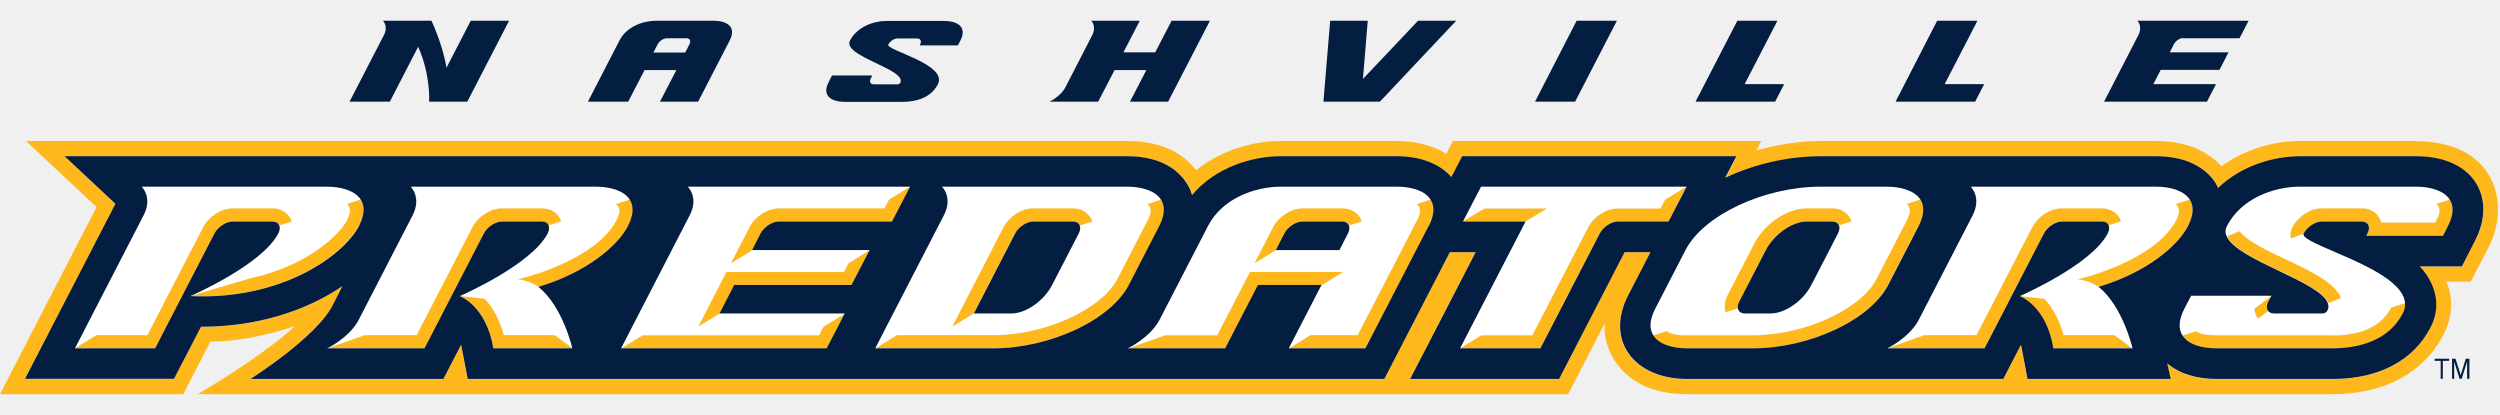
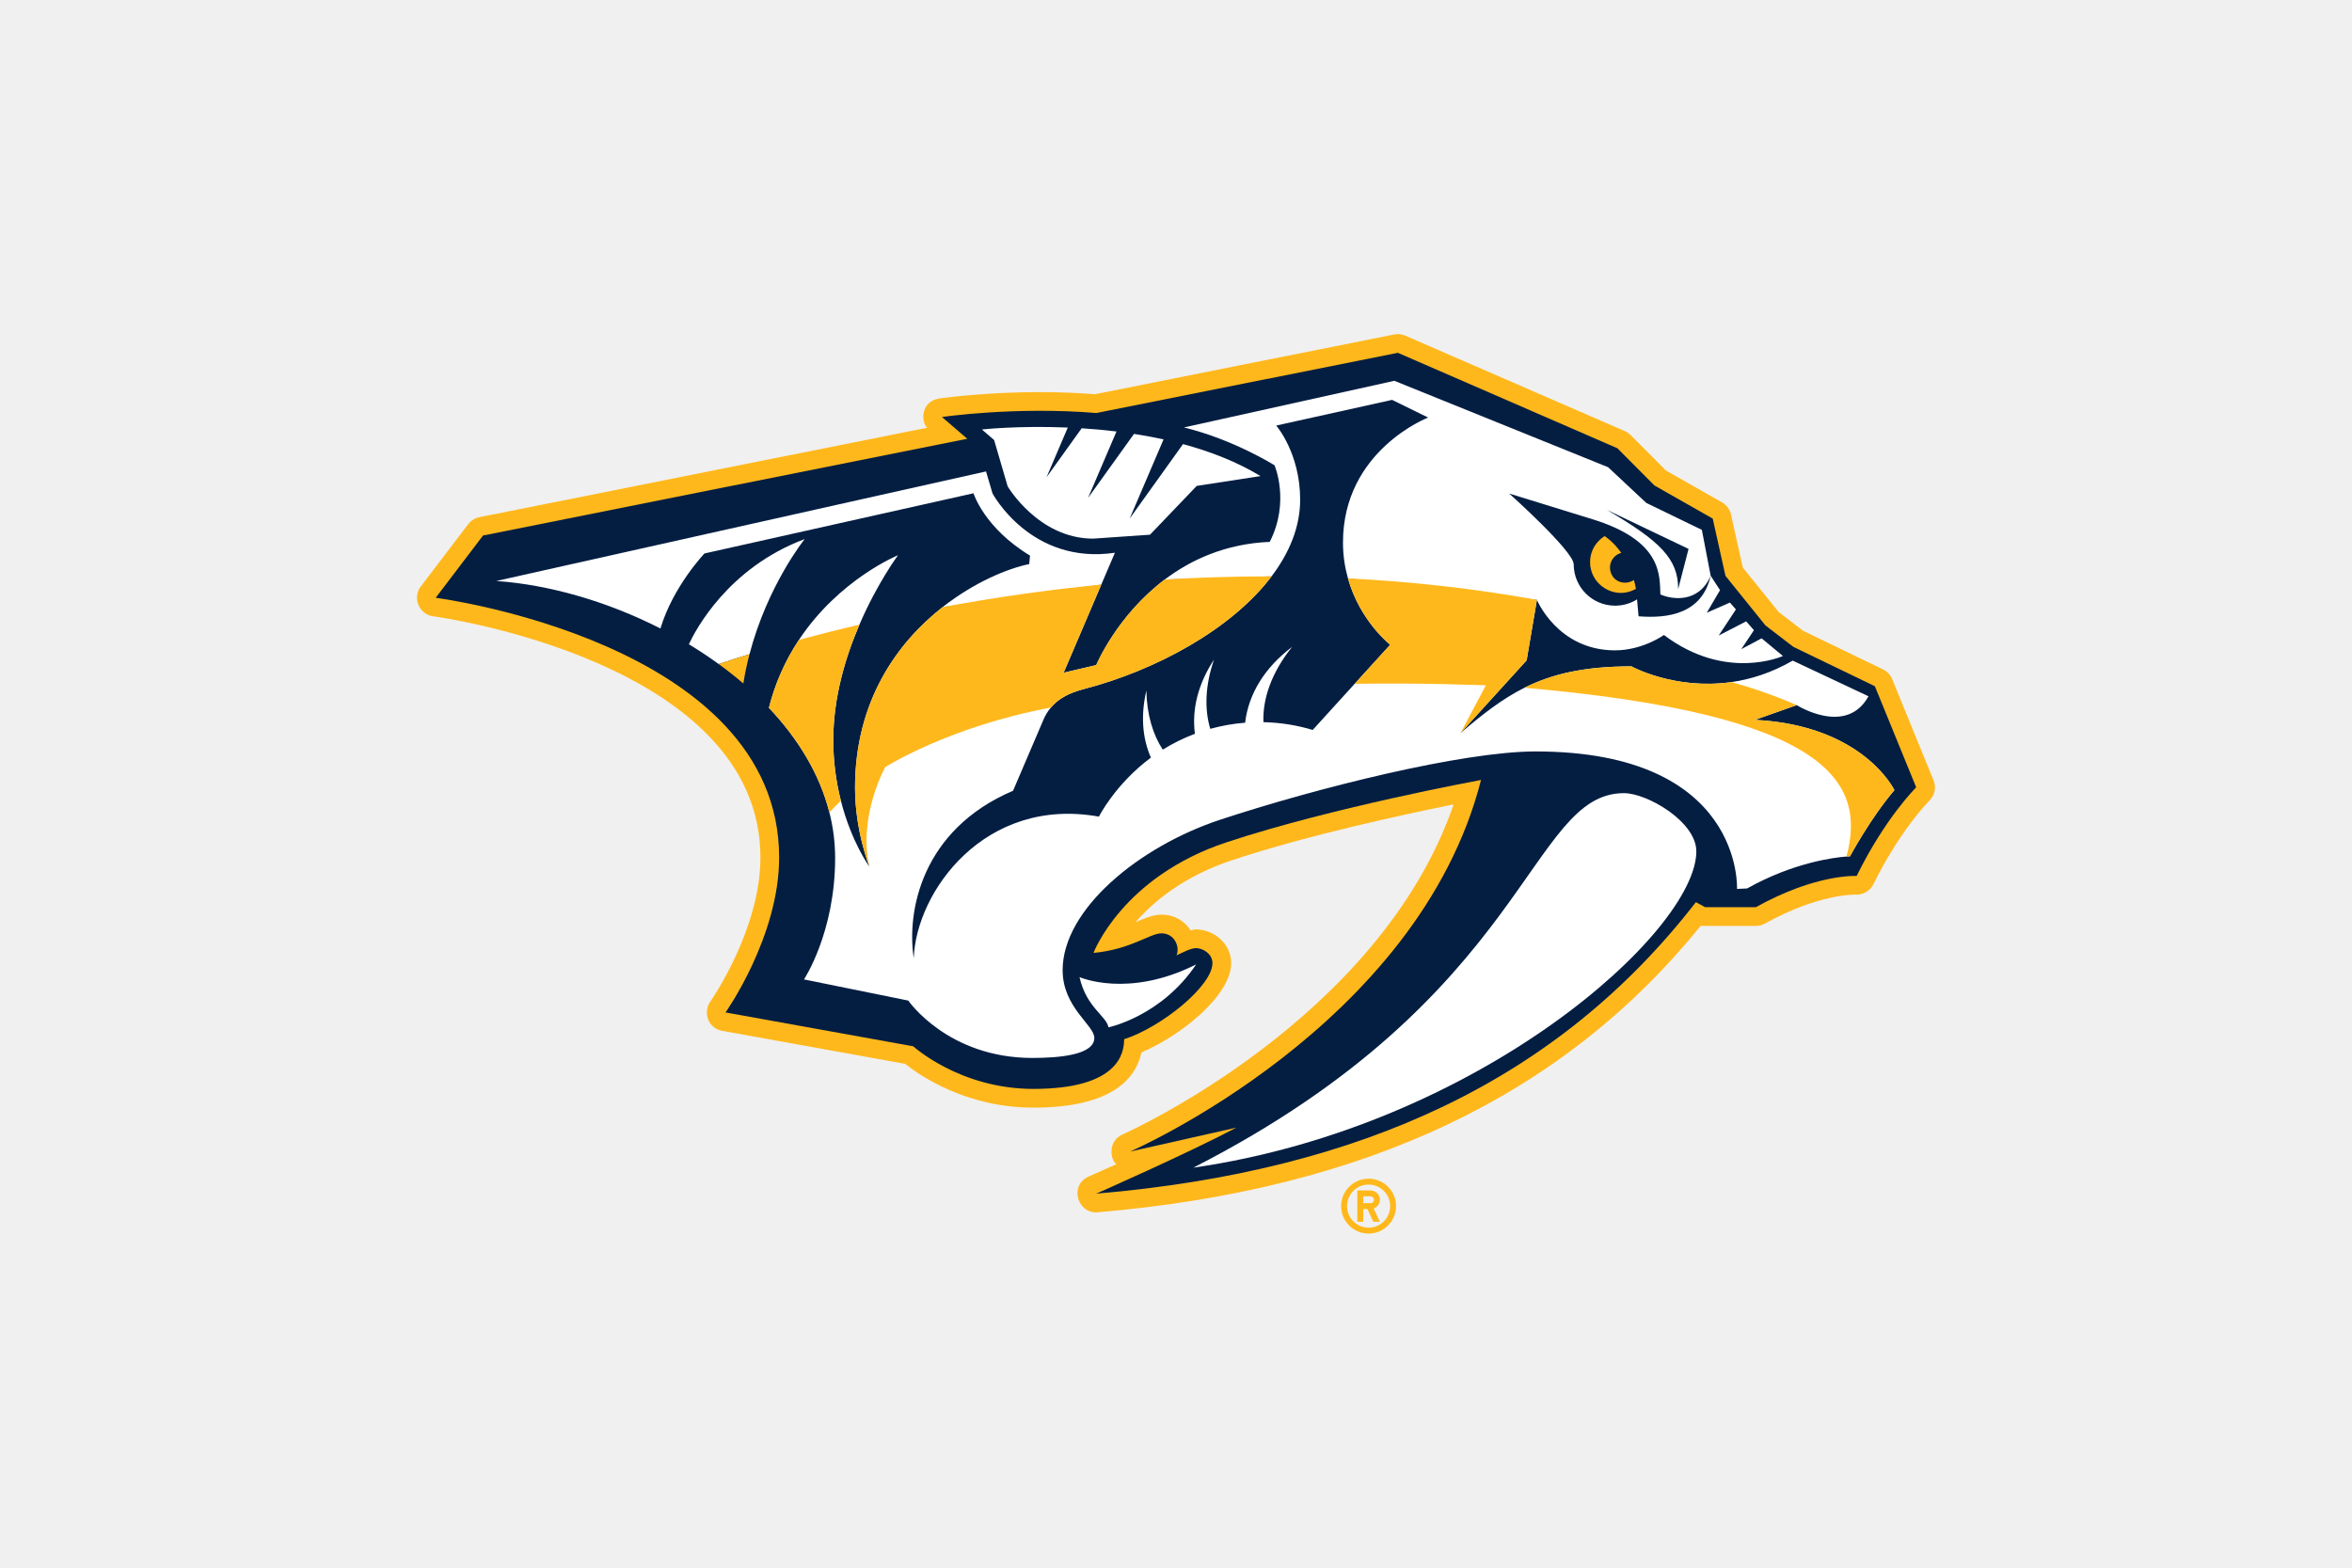
- <svg xmlns="http://www.w3.org/2000/svg" width="241" height="40" viewBox="0 0 241 40" fill="none">
-   <path d="M33.474 21.207C33.827 20.52 33.882 19.981 33.455 19.647L34.774 19.22C34.235 18.365 32.935 17.975 31.486 17.975H13.653C13.653 17.975 14.749 18.997 13.839 20.743L7.226 33.56L9.288 32.297H14.21C15.455 29.901 19.579 21.913 19.579 21.913C20.118 20.855 21.325 20.074 22.44 20.074H26.285C27.214 20.074 27.882 20.594 28.142 21.337L26.953 21.709C27.028 21.913 27.009 22.192 26.861 22.489C25.3 25.517 18.39 28.526 18.39 28.526L24.167 26.817C29.48 25.666 32.712 22.768 33.511 21.207" fill="white" />
-   <path d="M60.743 19.238C60.204 18.384 58.904 17.994 57.455 17.994H39.622C39.622 17.994 40.718 19.015 39.808 20.762L34.625 30.811C33.734 32.557 31.579 33.579 31.579 33.579L35.145 32.316H40.18L45.548 21.932C46.105 20.873 47.294 20.093 48.409 20.093H52.254C53.22 20.093 53.889 20.613 54.111 21.337L52.904 21.727C52.978 21.932 52.96 22.21 52.811 22.508C51.251 25.536 44.34 28.545 44.34 28.545L46.737 28.805C47.443 29.567 48.149 30.7 48.594 32.334H53.517L55.226 33.597C55.226 33.597 54.316 29.585 51.957 27.672C51.028 27.022 49.95 26.947 49.95 26.947C49.95 26.947 57.381 25.257 59.461 21.226C59.87 20.446 59.758 19.963 59.406 19.684L60.762 19.257L60.743 19.238Z" fill="white" />
-   <path d="M78.947 32.334C79.096 32.056 79.17 31.907 79.393 31.48L81.455 30.217H69.381L67.319 31.48L70.031 26.223H81.362C81.511 25.944 81.585 25.796 81.808 25.368L83.87 24.105H72.52L70.458 25.368L72.223 21.932C72.78 20.873 73.969 20.093 75.084 20.093H85.245C85.393 19.814 85.468 19.666 85.69 19.238L87.752 17.975H66.316C66.316 17.975 67.412 18.997 66.501 20.743L59.889 33.56L61.95 32.297H78.947V32.334Z" fill="white" />
-   <path d="M84.39 33.579L86.452 32.316H95.758C100.718 32.316 106.18 29.827 107.703 26.892L110.638 21.207C110.972 20.557 111.065 20 110.601 19.666L111.92 19.238C111.381 18.384 110.081 17.994 108.632 17.994H90.799C90.799 17.994 91.895 19.015 90.984 20.762L84.371 33.579H84.39ZM96.743 21.932C97.3 20.873 98.489 20.093 99.604 20.093H103.449C104.433 20.093 105.065 20.631 105.307 21.356L104.118 21.727C104.192 21.932 104.173 22.21 104.025 22.508L101.461 27.468C100.681 28.991 98.916 30.217 97.542 30.217H93.919L91.858 31.48L96.78 21.932H96.743Z" fill="white" />
-   <path d="M134.638 17.994H123.474C121.022 17.994 117.827 19.108 116.452 21.783L111.789 30.811C110.879 32.557 108.724 33.579 108.724 33.579L112.291 32.316H117.325C117.882 31.238 120.483 26.204 120.483 26.204H129.455L127.393 27.468L124.235 33.579L126.297 32.316H130.848C132.149 29.808 136.588 21.207 136.588 21.207C136.904 20.594 137.034 20.018 136.551 19.666L137.87 19.238C137.331 18.384 136.031 17.994 134.601 17.994M130.031 21.746C130.105 21.95 130.087 22.229 129.938 22.526L129.121 24.124H122.991L120.929 25.387L122.693 21.95C123.232 20.892 124.44 20.111 125.554 20.111H129.399C130.347 20.111 131.015 20.631 131.257 21.356L130.05 21.746H130.031Z" fill="white" />
-   <path d="M140.749 33.579L142.811 32.316H147.734C148.978 29.919 153.102 21.932 153.102 21.932C153.641 20.873 154.848 20.093 155.963 20.093H160.087C160.235 19.814 160.31 19.666 160.532 19.238L162.594 17.975H142.774L141.028 21.337L143.09 20.074H149.127L147.065 21.337L140.749 33.56V33.579Z" fill="white" />
-   <path d="M211.096 19.238C210.557 18.384 209.257 17.994 207.808 17.994H189.975C189.975 17.994 191.071 19.015 190.161 20.762L184.978 30.811C184.068 32.557 181.932 33.579 181.932 33.579L185.498 32.316H190.532L195.901 21.932C196.44 20.873 197.647 20.093 198.762 20.093H202.607C203.573 20.093 204.241 20.613 204.464 21.337L203.257 21.727C203.331 21.932 203.313 22.21 203.164 22.508C201.604 25.536 194.693 28.545 194.693 28.545L197.09 28.805C197.796 29.567 198.502 30.7 198.947 32.334H203.87L205.579 33.597C205.579 33.597 204.669 29.585 202.31 27.672C201.381 27.022 200.303 26.947 200.303 26.947C200.303 26.947 207.734 25.257 209.814 21.226C210.223 20.446 210.111 19.963 209.759 19.684L211.115 19.257L211.096 19.238Z" fill="white" />
-   <path d="M183.827 19.647L185.146 19.22C184.607 18.365 183.307 17.975 181.858 17.975H175.56C170.081 17.975 164.229 20.706 162.502 24.087L159.567 29.771C158.991 30.885 159.009 31.721 159.399 32.316L160.718 31.889C161.09 32.167 161.759 32.297 162.687 32.297H169.003C173.963 32.297 179.424 29.808 180.947 26.873L183.882 21.189C184.272 20.427 184.235 19.944 183.864 19.628M177.232 22.489L174.669 27.449C173.889 28.972 172.124 30.198 170.749 30.198H168.279C167.889 30.198 167.647 30.012 167.591 29.715L166.384 30.105C166.254 29.604 166.31 29.028 166.588 28.471L169.152 23.511C170.155 21.56 172.328 20.093 174.204 20.093H176.675C177.622 20.093 178.291 20.632 178.533 21.337L177.344 21.727C177.418 21.932 177.399 22.21 177.251 22.508" fill="white" />
-   <path d="M232.886 17.994H221.721C219.269 17.994 216.074 19.108 214.7 21.783C214.533 22.118 214.533 22.452 214.663 22.768L215.833 22.303C217.728 24.57 224.564 26.056 225.622 28.731L224.396 29.214C224.489 29.455 224.471 29.697 224.359 29.919C224.285 30.068 224.081 30.198 223.932 30.198H219.232C218.954 30.198 218.749 30.105 218.638 29.938L217.635 30.7C217.319 30.235 217.282 29.752 217.282 29.752L218.972 28.489H211.226L210.557 29.771C209.981 30.885 210 31.721 210.39 32.316L211.69 31.907C212.025 32.167 212.675 32.297 213.659 32.297H224.824C226.774 32.297 229.356 31.833 230.508 29.604L231.845 29.176C231.604 25.814 221.536 23.511 222.074 22.471L220.848 22.953C220.737 22.619 220.774 22.266 220.96 21.895C221.498 20.836 222.706 20.056 223.82 20.056H227.666C229.207 20.056 229.56 21.43 229.56 21.43H234.743C234.799 21.319 234.873 21.17 234.873 21.17C235.133 20.669 235.375 20.019 234.836 19.628L236.155 19.201C235.616 18.347 234.316 17.957 232.867 17.957" fill="white" />
-   <path d="M232.885 13.591H221.721C218.972 13.591 216.26 14.502 214.142 16.025C213.121 14.892 211.226 13.591 207.808 13.591H175.542C173.48 13.591 171.362 13.926 169.319 14.502C169.542 14.056 169.783 13.591 169.783 13.591H140.062C140.062 13.591 139.505 14.669 139.43 14.817C138.13 14.037 136.514 13.591 134.619 13.591H123.455C121.022 13.591 117.827 14.371 115.3 16.415C114.297 15.077 112.365 13.591 108.65 13.591H2.508C2.508 13.591 8.173 18.904 9.306 19.963C8.396 21.709 0 38 0 38H17.666C17.666 38 19.728 34.006 20.285 32.929C24.353 32.929 28.458 31.424 28.458 31.424C25.282 34.378 19.059 38 19.059 38H151.17C151.17 38 153.139 34.173 154.718 31.127C154.402 32.632 155.573 38 162.65 38H224.842C229.839 38 233.647 35.957 235.56 32.242C237.028 29.381 235.82 27.152 235.82 27.152H238.18L239.907 23.827C242.062 19.647 240.557 13.61 232.885 13.61M238.607 23.158L237.307 25.703H233.238C233.238 25.703 235.969 28.285 234.279 31.591C232.625 34.786 229.282 36.551 224.861 36.551H213.697C211.69 36.551 210.056 36.031 208.904 35.046L209.238 36.551H195.437L194.805 33.245C194.582 33.69 193.096 36.551 193.096 36.551H162.65C157.468 36.551 154.7 32.836 156.947 28.471C156.947 28.471 158.211 26 159.084 24.328H156.594C156.167 25.145 150.279 36.551 150.279 36.551H135.92C135.92 36.551 140.359 27.95 142.235 24.328H139.746L133.43 36.551H45.065L44.433 33.245L42.724 36.551H24.13C24.13 36.551 30.427 32.576 32.025 29.492C32.025 29.492 32.415 28.731 32.991 27.598C29.666 29.882 24.873 31.536 19.356 31.517L16.755 36.532H2.415L11.127 19.666L6.223 15.077H108.669C114.167 15.077 114.947 18.83 114.947 18.83C117.232 16.099 120.799 15.077 123.492 15.077H134.656C136.978 15.077 138.817 15.783 139.95 17.084L140.991 15.077H167.424L166.347 17.158C169.096 15.858 172.347 15.077 175.579 15.077H207.845C212.786 15.077 213.864 18.142 213.864 18.142C216.13 15.913 219.325 15.077 221.759 15.077H232.923C238.625 15.077 240.669 19.22 238.644 23.158" fill="#FFB81C" />
-   <path d="M22.44 21.356H26.285C26.619 21.356 26.842 21.505 26.935 21.728L28.124 21.356C27.882 20.632 27.195 20.093 26.285 20.093H22.44C21.325 20.093 20.136 20.855 19.579 21.932C19.579 21.932 15.455 29.919 14.21 32.316H9.288L7.226 33.579H14.972L20.694 22.508C21.028 21.876 21.808 21.356 22.44 21.356Z" fill="#FFB81C" />
-   <path d="M34.588 21.783C35.164 20.669 35.146 19.833 34.755 19.238L33.437 19.666C33.864 20 33.808 20.52 33.455 21.226C32.638 22.786 29.406 25.703 24.111 26.836L18.334 28.545C27.121 28.954 33.102 24.625 34.57 21.783" fill="#FFB81C" />
-   <path d="M60.743 19.238L59.387 19.666C59.74 19.944 59.851 20.427 59.443 21.207C57.362 25.238 49.932 26.929 49.932 26.929C49.932 26.929 51.009 27.003 51.938 27.653C56.526 26.297 59.573 23.697 60.576 21.783C61.152 20.669 61.133 19.833 60.743 19.238Z" fill="#FFB81C" />
-   <path d="M48.576 32.334C48.149 30.7 47.424 29.567 46.718 28.805L44.322 28.545C44.322 28.545 46.885 29.474 47.554 33.579H55.189L53.48 32.316H48.557L48.576 32.334Z" fill="#FFB81C" />
-   <path d="M48.39 21.356H52.235C52.57 21.356 52.792 21.505 52.885 21.728L54.093 21.337C53.851 20.613 53.201 20.093 52.235 20.093H48.39C47.276 20.093 46.087 20.855 45.529 21.932L40.161 32.316H35.127L31.56 33.579H40.941L46.663 22.508C46.997 21.876 47.777 21.356 48.409 21.356" fill="#FFB81C" />
-   <path d="M78.947 32.334H61.95L59.889 33.597H79.709L81.455 30.235L79.393 31.498C79.17 31.926 79.096 32.074 78.947 32.353" fill="#FFB81C" />
-   <path d="M73.356 22.508C73.672 21.876 74.471 21.356 75.102 21.356H86.025L87.771 17.975L85.709 19.238C85.486 19.666 85.412 19.814 85.263 20.093H75.102C73.988 20.093 72.799 20.855 72.242 21.932L70.477 25.368L72.539 24.105L73.356 22.508Z" fill="#FFB81C" />
-   <path d="M81.362 26.223H70.031L67.319 31.48L69.381 30.217L70.793 27.468H82.124L83.87 24.105L81.808 25.368C81.585 25.796 81.511 25.944 81.362 26.223Z" fill="#FFB81C" />
-   <path d="M97.858 22.508C98.192 21.876 98.972 21.356 99.604 21.356H103.449C103.783 21.356 104.006 21.505 104.099 21.728L105.288 21.356C105.046 20.632 104.415 20.093 103.43 20.093H99.585C98.471 20.093 97.282 20.855 96.725 21.932L91.802 31.48L93.864 30.217L97.839 22.508H97.858Z" fill="#FFB81C" />
-   <path d="M111.771 21.783C112.347 20.669 112.328 19.833 111.938 19.238L110.619 19.666C111.065 20.019 110.991 20.576 110.656 21.207L107.721 26.892C106.198 29.827 100.737 32.316 95.777 32.316H86.471L84.409 33.579H95.777C101.257 33.579 107.108 30.848 108.836 27.468L111.771 21.783Z" fill="#FFB81C" />
-   <path d="M123.827 22.508C124.161 21.876 124.941 21.356 125.573 21.356H129.418C129.752 21.356 129.975 21.505 130.068 21.728L131.276 21.337C131.034 20.613 130.365 20.093 129.418 20.093H125.573C124.458 20.093 123.269 20.855 122.712 21.932L120.947 25.368L123.009 24.105L123.827 22.508Z" fill="#FFB81C" />
-   <path d="M136.588 19.666C137.053 20.037 136.941 20.613 136.625 21.207C136.625 21.207 132.186 29.827 130.885 32.316H126.334L124.272 33.579H131.666L137.759 21.783C138.334 20.687 138.316 19.833 137.926 19.238L136.607 19.666H136.588Z" fill="#FFB81C" />
-   <path d="M129.474 26.223H120.502C120.502 26.223 117.901 31.257 117.344 32.334H112.31L108.743 33.597H118.124L121.282 27.486H127.412L129.474 26.223Z" fill="#FFB81C" />
-   <path d="M149.108 20.111H143.09L141.009 21.356H147.047L149.108 20.111Z" fill="#FFB81C" />
-   <path d="M162.576 17.994L160.514 19.257C160.291 19.684 160.217 19.833 160.068 20.111H155.944C154.83 20.111 153.622 20.873 153.084 21.95C153.084 21.95 148.96 29.938 147.715 32.334H142.793L140.731 33.597H148.477L154.198 22.526C154.533 21.895 155.294 21.375 155.944 21.375H160.83L162.576 18.012V17.994Z" fill="#FFB81C" />
-   <path d="M211.096 19.238L209.74 19.666C210.093 19.944 210.204 20.427 209.796 21.207C207.715 25.238 200.285 26.929 200.285 26.929C200.285 26.929 201.362 27.003 202.291 27.653C206.879 26.297 209.926 23.697 210.929 21.783C211.505 20.669 211.486 19.833 211.096 19.238Z" fill="#FFB81C" />
-   <path d="M198.929 32.334C198.502 30.7 197.777 29.567 197.071 28.805L194.675 28.545C194.675 28.545 197.238 29.474 197.907 33.579H205.542L203.833 32.316H198.91L198.929 32.334Z" fill="#FFB81C" />
-   <path d="M198.762 21.356H202.607C202.941 21.356 203.164 21.505 203.257 21.728L204.464 21.337C204.223 20.613 203.573 20.093 202.607 20.093H198.762C197.647 20.093 196.458 20.855 195.901 21.932L190.532 32.316H185.498L181.932 33.579H191.313L197.034 22.508C197.368 21.876 198.149 21.356 198.78 21.356" fill="#FFB81C" />
-   <path d="M184.96 21.783C185.536 20.669 185.517 19.833 185.127 19.238L183.808 19.666C184.18 19.963 184.217 20.464 183.827 21.226L180.892 26.91C179.368 29.845 173.907 32.334 168.947 32.334H162.632C161.703 32.334 161.034 32.223 160.663 31.926L159.344 32.353C159.882 33.207 161.183 33.597 162.613 33.597H168.929C174.409 33.597 180.26 30.867 181.988 27.486L184.923 21.802L184.96 21.783Z" fill="#FFB81C" />
-   <path d="M167.536 29.734C167.499 29.548 167.536 29.306 167.666 29.065L170.229 24.105C171.009 22.601 172.774 21.356 174.167 21.356H176.638C176.972 21.356 177.195 21.505 177.288 21.728L178.477 21.337C178.235 20.613 177.567 20.093 176.619 20.093H174.149C172.273 20.093 170.099 21.56 169.096 23.511L166.533 28.471C166.254 29.028 166.198 29.604 166.328 30.105L167.536 29.715V29.734Z" fill="#FFB81C" />
-   <path d="M234.855 19.666C235.393 20.074 235.152 20.706 234.892 21.207C234.892 21.207 234.817 21.375 234.762 21.468H229.579C229.579 21.468 229.245 20.093 227.684 20.093H223.839C222.724 20.093 221.536 20.855 220.978 21.932C220.793 22.303 220.755 22.656 220.867 22.991L222.093 22.508C222.427 21.876 223.189 21.356 223.839 21.356H227.684C228.316 21.356 228.557 21.876 228.242 22.508L228.13 22.731H235.523L236.006 21.783C236.582 20.687 236.563 19.833 236.173 19.238L234.855 19.666Z" fill="#FFB81C" />
-   <path d="M224.452 29.214L225.678 28.731C224.619 26.056 217.783 24.57 215.889 22.303L214.718 22.768C215.721 25.09 223.709 27.133 224.471 29.214" fill="#FFB81C" />
-   <path d="M219.009 28.508L217.319 29.771C217.319 29.771 217.356 30.254 217.672 30.718L218.675 29.957C218.526 29.752 218.526 29.418 218.712 29.065L219.009 28.508Z" fill="#FFB81C" />
-   <path d="M224.842 32.334H213.678C212.675 32.334 212.043 32.204 211.709 31.944L210.409 32.353C210.947 33.208 212.248 33.598 213.678 33.598H224.842C227.294 33.598 230.266 32.91 231.641 30.235C231.827 29.882 231.882 29.548 231.864 29.232L230.526 29.66C229.375 31.889 226.811 32.353 224.842 32.353" fill="#FFB81C" />
-   <path d="M45.047 9.802L49.077 2H45.381L43.04 6.533C42.669 4.248 41.591 2 41.591 2H36.91C36.91 2 37.468 2.52 37.003 3.393L33.697 9.802H37.579L40.31 4.508C41.536 7.257 41.368 9.802 41.368 9.802H45.065H45.047Z" fill="#041E42" />
-   <path d="M67.3 9.802L70.347 3.895C71.034 2.557 70.031 2 68.805 2H63.232C62.006 2 60.409 2.557 59.721 3.895L56.675 9.802H60.557L62.136 6.755H65.201L63.622 9.802H67.319H67.3ZM62.991 5.065L63.399 4.266C63.567 3.95 63.957 3.69 64.272 3.69H66.186C66.502 3.69 66.632 3.95 66.464 4.266L66.056 5.065H62.991Z" fill="#041E42" />
-   <path d="M151.839 9.802L155.87 2H151.988L147.975 9.802H151.839Z" fill="#041E42" />
-   <path d="M167.48 2L163.449 9.802H171.121L171.994 8.111H168.186L171.344 2H167.48Z" fill="#041E42" />
-   <path d="M186.743 2L182.731 9.802H190.402L191.276 8.111H187.467L190.625 2H186.743Z" fill="#041E42" />
-   <path d="M128.229 2L127.579 9.802H133.022L140.378 2H136.7L131.387 7.61L131.851 2H128.229Z" fill="#041E42" />
-   <path d="M88.644 4.378H92.341L92.582 3.913C93.269 2.576 92.266 2.019 91.022 2.019H85.449C84.223 2.019 82.625 2.576 81.938 3.913C81.158 5.418 87.455 6.681 86.786 7.981C86.749 8.056 86.638 8.13 86.563 8.13H84.223C83.907 8.13 83.777 7.87 83.944 7.554L84.093 7.276H80.21L79.876 7.926C79.189 9.263 80.192 9.82 81.436 9.82H87.009C88.235 9.82 89.721 9.467 90.409 8.13C91.412 6.18 85.337 4.842 85.635 4.285C85.802 3.969 86.192 3.709 86.508 3.709H88.421C88.737 3.709 88.867 3.969 88.7 4.285L88.644 4.396V4.378Z" fill="#041E42" />
-   <path d="M112.607 9.802L116.638 2H112.941L111.362 5.046H108.297L109.876 2H105.195C105.195 2 105.734 2.52 105.288 3.393L102.706 8.409C102.26 9.282 101.183 9.802 101.183 9.802H105.864L107.443 6.755H110.508L108.929 9.802H112.625H112.607Z" fill="#041E42" />
-   <path d="M210.427 3.69H215.889L216.762 2H206.043C206.043 2 206.582 2.52 206.136 3.393L202.83 9.802H212.749L213.622 8.111H207.585L208.291 6.737H213.957L214.83 5.046H209.164L209.573 4.248C209.74 3.932 210.13 3.672 210.446 3.672" fill="#041E42" />
-   <path d="M232.885 15.059H221.721C219.288 15.059 216.093 15.913 213.827 18.124C213.827 18.124 212.749 15.059 207.808 15.059H175.542C172.31 15.059 169.059 15.839 166.31 17.139L167.387 15.059H140.954L139.913 17.065C138.78 15.765 136.923 15.059 134.619 15.059H123.455C120.78 15.059 117.195 16.081 114.91 18.811C114.91 18.811 114.13 15.059 108.632 15.059H6.223L11.127 19.647L2.415 36.514H16.774L19.375 31.498C24.892 31.517 29.684 29.864 33.009 27.579C32.433 28.694 32.043 29.474 32.043 29.474C30.446 32.557 24.149 36.532 24.149 36.532H42.743L44.452 33.226L45.084 36.532H133.449L139.765 24.31H142.254C140.396 27.932 135.938 36.532 135.938 36.532H150.297C150.297 36.532 156.186 25.127 156.613 24.31H159.102C158.229 26 156.966 28.452 156.966 28.452C154.718 32.799 157.486 36.532 162.669 36.532H193.115C193.115 36.532 194.582 33.672 194.824 33.226L195.455 36.532H209.257L208.923 35.028C210.074 36.012 211.709 36.532 213.715 36.532H224.879C229.3 36.532 232.644 34.768 234.297 31.573C236.006 28.266 233.257 25.684 233.257 25.684H237.325L238.625 23.139C240.65 19.201 238.625 15.059 232.904 15.059M18.353 28.545C18.353 28.545 25.245 25.554 26.823 22.508C26.972 22.21 27.009 21.932 26.916 21.728C26.823 21.505 26.601 21.356 26.266 21.356H22.421C21.79 21.356 21.009 21.876 20.675 22.508L14.954 33.579H7.226L13.839 20.762C14.749 19.015 13.653 17.994 13.653 17.994H31.486C32.935 17.994 34.217 18.384 34.774 19.238C35.164 19.851 35.164 20.687 34.607 21.783C33.139 24.625 27.158 28.954 18.372 28.545M55.207 33.579H47.554C46.885 29.474 44.322 28.545 44.322 28.545C44.322 28.545 51.214 25.554 52.793 22.508C52.941 22.21 52.978 21.932 52.885 21.728C52.793 21.505 52.57 21.356 52.235 21.356H48.39C47.758 21.356 46.978 21.876 46.644 22.508L40.923 33.579H31.542C31.542 33.579 33.697 32.557 34.588 30.811L39.771 20.762C40.663 19.015 39.585 17.994 39.585 17.994H57.418C58.867 17.994 60.149 18.384 60.706 19.238C61.096 19.851 61.096 20.687 60.539 21.783C59.554 23.715 56.489 26.297 51.901 27.653C54.279 29.567 55.17 33.579 55.17 33.579M82.105 27.468H70.774L69.362 30.217H81.436L79.69 33.579H59.87L66.483 20.762C67.393 19.015 66.297 17.994 66.297 17.994H87.734L85.988 21.356H75.065C74.433 21.356 73.653 21.876 73.319 22.508L72.501 24.105H83.833L82.087 27.468H82.105ZM95.74 33.579H84.371L90.984 20.762C91.895 19.015 90.799 17.994 90.799 17.994H108.632C110.08 17.994 111.362 18.384 111.919 19.238C112.31 19.851 112.31 20.687 111.752 21.783L108.817 27.468C107.071 30.848 101.22 33.579 95.758 33.579M137.721 21.783L131.628 33.579H124.235L127.393 27.468H121.263L118.105 33.579H108.724C108.724 33.579 110.879 32.557 111.789 30.811L116.452 21.783C117.827 19.108 121.003 17.994 123.474 17.994H134.638C136.087 17.994 137.368 18.384 137.907 19.238C138.297 19.851 138.297 20.687 137.74 21.783M155.963 21.356C155.331 21.356 154.551 21.876 154.217 22.508L148.495 33.579H140.749L147.065 21.356H141.028L142.774 17.994H162.594L160.848 21.356H155.963ZM168.966 33.579H162.65C161.201 33.579 159.919 33.189 159.381 32.334C158.991 31.721 158.991 30.886 159.548 29.79L162.483 24.105C164.229 20.724 170.08 17.994 175.542 17.994H181.839C183.288 17.994 184.57 18.384 185.127 19.238C185.517 19.851 185.517 20.687 184.96 21.783L182.025 27.468C180.279 30.848 174.446 33.579 168.966 33.579ZM202.31 27.653C204.669 29.567 205.579 33.579 205.579 33.579H197.944C197.276 29.474 194.712 28.545 194.712 28.545C194.712 28.545 201.604 25.554 203.183 22.508C203.331 22.21 203.368 21.932 203.276 21.728C203.183 21.505 202.96 21.356 202.625 21.356H198.78C198.149 21.356 197.368 21.876 197.034 22.508L191.313 33.579H181.932C181.932 33.579 184.087 32.557 184.978 30.811L190.161 20.762C191.053 19.015 189.975 17.994 189.975 17.994H207.808C209.257 17.994 210.539 18.384 211.096 19.238C211.486 19.851 211.486 20.687 210.929 21.783C209.944 23.715 206.879 26.297 202.291 27.653M235.988 21.783L235.505 22.731H228.111L228.223 22.508C228.557 21.876 228.297 21.356 227.666 21.356H223.82C223.189 21.356 222.409 21.876 222.074 22.508C221.536 23.548 231.604 25.833 231.845 29.214C231.864 29.548 231.808 29.882 231.622 30.217C230.248 32.892 227.276 33.579 224.824 33.579H213.659C212.211 33.579 210.929 33.189 210.39 32.334C210 31.721 210 30.886 210.557 29.79L211.226 28.508H218.972L218.675 29.065C218.489 29.418 218.489 29.752 218.638 29.957C218.749 30.124 218.954 30.217 219.232 30.217H223.932C224.099 30.217 224.285 30.087 224.359 29.938C224.489 29.697 224.489 29.455 224.396 29.214C223.635 27.133 215.647 25.09 214.644 22.768C214.495 22.452 214.495 22.118 214.681 21.783C216.056 19.108 219.232 17.994 221.703 17.994H232.867C234.316 17.994 235.598 18.384 236.155 19.238C236.545 19.851 236.545 20.687 235.988 21.783Z" fill="#041E42" />
-   <path d="M129.399 21.356H125.554C124.923 21.356 124.142 21.876 123.808 22.508L122.991 24.105H129.121L129.938 22.508C130.087 22.21 130.124 21.932 130.031 21.727C129.938 21.505 129.715 21.356 129.381 21.356" fill="#041E42" />
-   <path d="M103.449 21.356H99.604C98.972 21.356 98.192 21.876 97.858 22.508L93.882 30.217H97.505C98.898 30.217 100.644 28.991 101.424 27.468L103.988 22.508C104.136 22.21 104.173 21.932 104.08 21.727C103.988 21.505 103.765 21.356 103.43 21.356" fill="#041E42" />
-   <path d="M176.638 21.356H174.167C172.774 21.356 171.028 22.582 170.229 24.105L167.666 29.065C167.536 29.306 167.498 29.548 167.536 29.734C167.591 30.031 167.833 30.217 168.223 30.217H170.693C172.087 30.217 173.833 28.991 174.613 27.468L177.176 22.508C177.325 22.21 177.362 21.932 177.269 21.727C177.176 21.505 176.954 21.356 176.619 21.356" fill="#041E42" />
-   <path d="M234.706 34.786H235.282V36.514H235.486V34.786H236.099V34.582H234.706V34.786Z" fill="#041E42" />
-   <path d="M237.214 36.161L236.712 34.582H236.378V36.514H236.582V34.861L237.102 36.514H237.307L237.827 34.861V36.514H238.05V34.582H237.697L237.214 36.161Z" fill="#041E42" />
+ <svg xmlns="http://www.w3.org/2000/svg" viewBox="0 0 960 640">
+   <path fill="#ffb81c" d="M558.609 481.192c-6.187 0-11.21 5.014-11.21 11.204 0 6.185 5.023 11.207 11.21 11.207s11.2-5.022 11.2-11.206c0-6.191-5.014-11.205-11.2-11.205m0 20.006a8.79 8.79 0 0 1-8.133-5.432 8.8 8.8 0 0 1-.668-3.369 8.79 8.79 0 0 1 8.8-8.795c4.864 0 8.8 3.932 8.8 8.795s-3.936 8.801-8.8 8.801m4.604-11.399a3.8 3.8 0 0 0-1.115-2.685 3.8 3.8 0 0 0-2.687-1.111h-5.4v12.791h2.4v-5.195h1.723l2.425 5.195h2.654l-2.531-5.417a3.8 3.8 0 0 0 2.53-3.578m-3.802 1.399h-3v-2.799h3c.77 0 1.402.627 1.402 1.401a1.403 1.403 0 0 1-1.402 1.398m212.912-213.941a7.62 7.62 0 0 0-3.752-3.985l-32.561-15.727-10.043-7.72-14.625-18.142-4.816-21.628a7.63 7.63 0 0 0-3.681-4.981l-22.882-13.003-14.393-14.459a7.6 7.6 0 0 0-2.371-1.616l-89.6-38.964a7.66 7.66 0 0 0-4.537-.49L446.96 160.93c-33.243-2.595-62.376 1.576-63.608 1.75-7.492 1.246-7.531 9.338-4.927 11.938l-182.757 36.513a7.63 7.63 0 0 0-4.575 2.86l-19.341 25.426c-3.436 4.52-.847 11.421 5.1 12.195 1.339.175 133.525 18.273 133.525 98.457 0 29.524-20.265 58.555-20.473 58.847-2.93 4.155-1.15 10.832 4.878 11.922l74.665 13.48c5.657 4.522 24.657 17.87 52.303 17.87 32.737 0 42.005-12.383 44.13-22.533 16.23-6.907 36.633-23.271 36.633-36.481 0-8.222-7.398-13.746-14.312-13.746-.785 0-1.494.285-2.246.411 0 0-3.487-6.447-11.918-6.447-3.603 0-7.522 1.806-10.577 3.105 7.484-8.595 19.853-18.848 39.637-25.394 30.515-10.122 70.293-18.697 90.218-22.709-30.288 88.016-134.01 134.248-135.101 134.72-6.173 2.684-5.057 10.503-2.515 12.127l-11.345 5.075c-8.063 3.555-4.63 15.301 3.727 14.592 109.469-9.308 189.974-47.631 246.036-116.904h22.552a7.8 7.8 0 0 0 3.726-.956c22.056-12.327 36.868-11.822 37.012-11.812 3.036.129 5.92-1.537 7.253-4.25 10.93-22.221 22.703-33.997 22.815-34.102 1.627-1.635 3.197-4.7 1.719-8.337l-16.872-41.289z" />
+   <path fill="#041e42" d="m731.977 264.077-11.384-8.752-16.321-20.237-5.2-23.375-23.79-13.52-15.115-15.192-89.61-38.972-123.06 24.577c-33.244-2.746-63.033 1.632-63.033 1.632l10.345 8.898-197.642 39.478-19.337 25.428s140.184 18.084 140.184 106.027c0 32.424-21.878 63.253-21.878 63.253l76.616 13.824s19.058 17.395 48.998 17.395c34.834 0 37.075-14.596 37.075-20.282 15.314-4.948 36.057-21.777 36.057-31.085 0-3.731-3.883-6.107-6.677-6.107-2.317 0-5.45 1.833-8 2.932 1.458-3.25-.632-8.97-6.17-8.97-4.638 0-12.488 6.578-27.71 7.992 0 0 11.648-31.027 54.369-45.177C543.86 329.546 604.5 318.421 604.5 318.421 578.815 419.132 461.26 470.12 461.26 470.12l43.377-9.765c-20.106 10.615-57.206 26.948-57.206 26.948 109.345-9.307 188.92-46.944 244.766-118.997l3.8 2.055h20.675c24.68-13.76 41.147-12.754 41.147-12.754 11.728-23.856 24.302-36.172 24.302-36.172l-16.866-41.287z" />
+   <path fill="#fff" d="M281.176 263.025a173 173 0 0 1 12.167 8.072 537 537 0 0 1 12.573-4.025c7.387-28.251 22.523-46.992 22.523-46.992-31.37 11.725-44.668 37.331-47.263 42.945m130.113-64.475s12.54 21.342 34.887 21.342l23.213-1.602 19.068-19.925 26.04-4.006c-9.65-5.849-20.536-10.06-31.637-13.054l-21.771 30.405 13.836-32.338a201 201 0 0 0-12.062-2.238l-18.76 26.141 11.608-27.125a245 245 0 0 0-14.213-1.308l-14.35 20.004 8.683-20.3c-20.26-.851-35.052.789-35.052.789l4.985 4.302zm29.334 200.342c2.74 12.382 11.018 15.881 11.812 20.512 0 0 21.512-4.424 35.795-25.685-27.821 14-47.607 5.173-47.607 5.173m251.759-51.328c0-12.13-20.075-23.763-29.533-23.763-38.964 0-38.43 82.767-175.795 152.896 116.99-16.903 205.328-96.48 205.328-129.133" />
+   <path fill="#fff" d="m420.419 226.817-.328 3.467c-8.696 1.759-22.336 7.353-35.352 17.564l64.769-9.193 5.553-12.998c-34.441 5.054-49.964-24.251-49.964-24.251l-2.636-8.946-199.892 44.728c21.566 1.491 45.343 8.352 67.002 19.395 5.165-17.254 17.974-30.634 17.974-30.634l109.8-24.573s4.346 14.118 23.074 25.441" />
+   <path fill="#fff" d="m716.27 293.883 17.087-6.02s20.242 12.813 29.292-3.614l-30.926-14.555c-8.653 5.008-17.141 7.631-24.995 8.76v.003c-23.192 3.328-40.848-6.413-40.848-6.413-19.231 0-32.362 3.093-43.632 8.717h-.003c-9.186 4.586-17.135 10.855-26.134 18.522l27.01-29.714 4.192-24.684-77.125-8.771c4.934 17.522 17.236 27.097 17.236 27.097l-14.514 15.962-17.11 18.823c-6.381-1.932-13.12-3.015-20.103-3.175-.41-9.519 3.328-20.351 11.705-30.744-11.09 8.361-17.786 19.084-19.186 30.967a75 75 0 0 0-14.224 2.497c-2.401-7.914-2.136-17.662 1.518-28.259-6.458 9.847-9.118 20.279-7.785 30.281a75.3 75.3 0 0 0-13.128 6.468c-4.037-6.144-6.508-14.339-6.692-24.108-2.332 10.008-1.685 19.344 1.849 27.369-14.625 10.898-21.216 24.094-21.216 24.094-46.466-8.374-74.591 30.503-75.58 57.787-2.946-18.932 3.11-52.415 40.53-68.349l12.42-29.029a19.3 19.3 0 0 1 3.009-4.927l.007-.002c2.922-3.493 7.182-5.933 13.346-7.533 29.955-7.777 60.56-24.668 76.732-46.028l-43.601 1.288c-19.628 14.813-27.97 34.932-27.97 34.932l-13.293 3.109 15.373-35.979-64.77 9.194c-18.501 14.506-35.748 38.334-35.748 73.743 0 17.684 5.846 32.16 5.89 32.271l.002.005s-7.333-9.97-11.664-26.956l-.001.002a100 100 0 0 1-3.11-24.79c0-17.425 5.02-33.994 10.684-47.141v-.002c7.33-17.016 15.736-28.308 15.736-28.308s-23.97 9.712-40.441 34.56h-.003a89.5 89.5 0 0 0-12.24 27.728c11.875 12.568 20.708 26.97 24.688 42.714a75.5 75.5 0 0 1 2.338 18.607c0 30.421-12.716 49.561-12.716 49.561l42.56 8.634s16.093 23.422 50.65 23.422c10.93 0 25.294-1.21 25.294-8.183 0-5.266-12.934-12.413-12.934-27.669 0-24.76 31.106-50.465 64.484-61.463 39.004-12.848 98.588-27.812 128.563-27.812 85.016 0 82.213 56.125 82.213 56.125l4.125-.191c18.922-10.637 35.675-12.662 40.56-13.034a24 24 0 0 1 1.432-.086s8.39-15.658 18.122-27.014c0 0-12.63-26.485-56.954-28.689" />
+   <path fill="#fff" d="m475.398 236.593 43.6-1.29c7.319-9.665 11.678-20.242 11.678-31.307 0-19.085-9.775-30.262-9.775-30.262l47.302-10.489 14.71 7.218s-34.758 13.354-34.758 51.035c0 5.358.792 10.226 2.033 14.615l77.124 8.771s8.489 20.615 31.874 20.615c11.315 0 19.966-6.271 19.966-6.271 25.35 19.161 48.573 8.584 48.573 8.584l-8.692-7.212-8.301 4.415 5.16-7.743-3.171-3.605-11.211 5.783 7.019-10.645-2.436-2.811-9.464 4.166 5.423-9.236-3.814-5.858c-3.557 15.607-17.475 17.476-29.437 16.535l-.621-6.902a16.83 16.83 0 0 1-8.953 2.565c-9.336 0-16.898-7.566-16.898-16.891 0-5.345-26.335-28.895-26.335-28.895L650.073 212c28.555 8.825 27.309 22.99 27.632 30.673 4.81 2.12 15.64 3.673 20.533-7.607l-3.604-18.754-22.683-11-15.58-14.577-87.258-35.275-85.887 19.052c20.234 4.874 36.983 15.437 36.983 15.437s6.432 14.796-1.946 31.268c-17.997.756-32.117 7.269-42.865 15.376m213.81-12.508-4.241 16.41c0-12.42-7.35-19.545-29.087-32.339z" />
+   <path fill="#ffb81c" d="M733.357 287.862s-11.69-5.318-26.628-9.404c-23.193 3.328-40.85-6.414-40.85-6.414-19.23 0-32.36 3.093-43.631 8.717 124.064 10.908 139.617 38.414 131.418 68.911a25 25 0 0 1 1.438-.086s8.389-15.658 18.12-27.014c0 0-12.628-26.484-56.952-28.688zm-382.563-32.879a729 729 0 0 0-24.708 6.25 89.6 89.6 0 0 0-12.24 27.728c11.875 12.568 20.709 26.971 24.688 42.715a88 88 0 0 1 4.687-4.756 100 100 0 0 1-3.111-24.795c0-17.426 5.02-33.995 10.684-47.142m276.519-10.098c-26.268-4.762-52.113-7.522-77.125-8.771 4.934 17.522 17.236 27.097 17.236 27.097l-14.514 15.962c26.207-.494 53.572.613 53.572.613l-10.371 19.497 27.01-29.714zM447.43 271.526l-13.293 3.109 15.373-35.98a750 750 0 0 0-64.77 9.193c-18.501 14.507-35.748 38.335-35.748 73.744 0 17.753 5.893 32.276 5.893 32.276-4.806-20.562 6.433-40.69 6.433-40.69s25.87-16.526 67.605-24.312c2.922-3.493 7.182-5.933 13.346-7.533 29.955-7.777 60.56-24.668 76.73-46.028a693 693 0 0 0-43.598 1.288c-19.63 14.813-27.971 34.933-27.971 34.933m-144.027 7.504a125 125 0 0 1 2.512-11.958 560 560 0 0 0-12.571 4.021 158 158 0 0 1 10.059 7.937m358.15-36.978c3.554 0 6.179-1.671 6.179-1.671a42 42 0 0 0-.821-3.588c-.867.545-2.103 1.089-3.563 1.089-3.843 0-6.216-2.952-6.216-6.208 0-2.766 1.899-5.268 4.61-5.975-3.397-4.806-6.796-6.834-6.796-6.834s-5.931 3.317-5.931 10.63c0 7.317 6.143 12.557 12.539 12.557" />
</svg>
